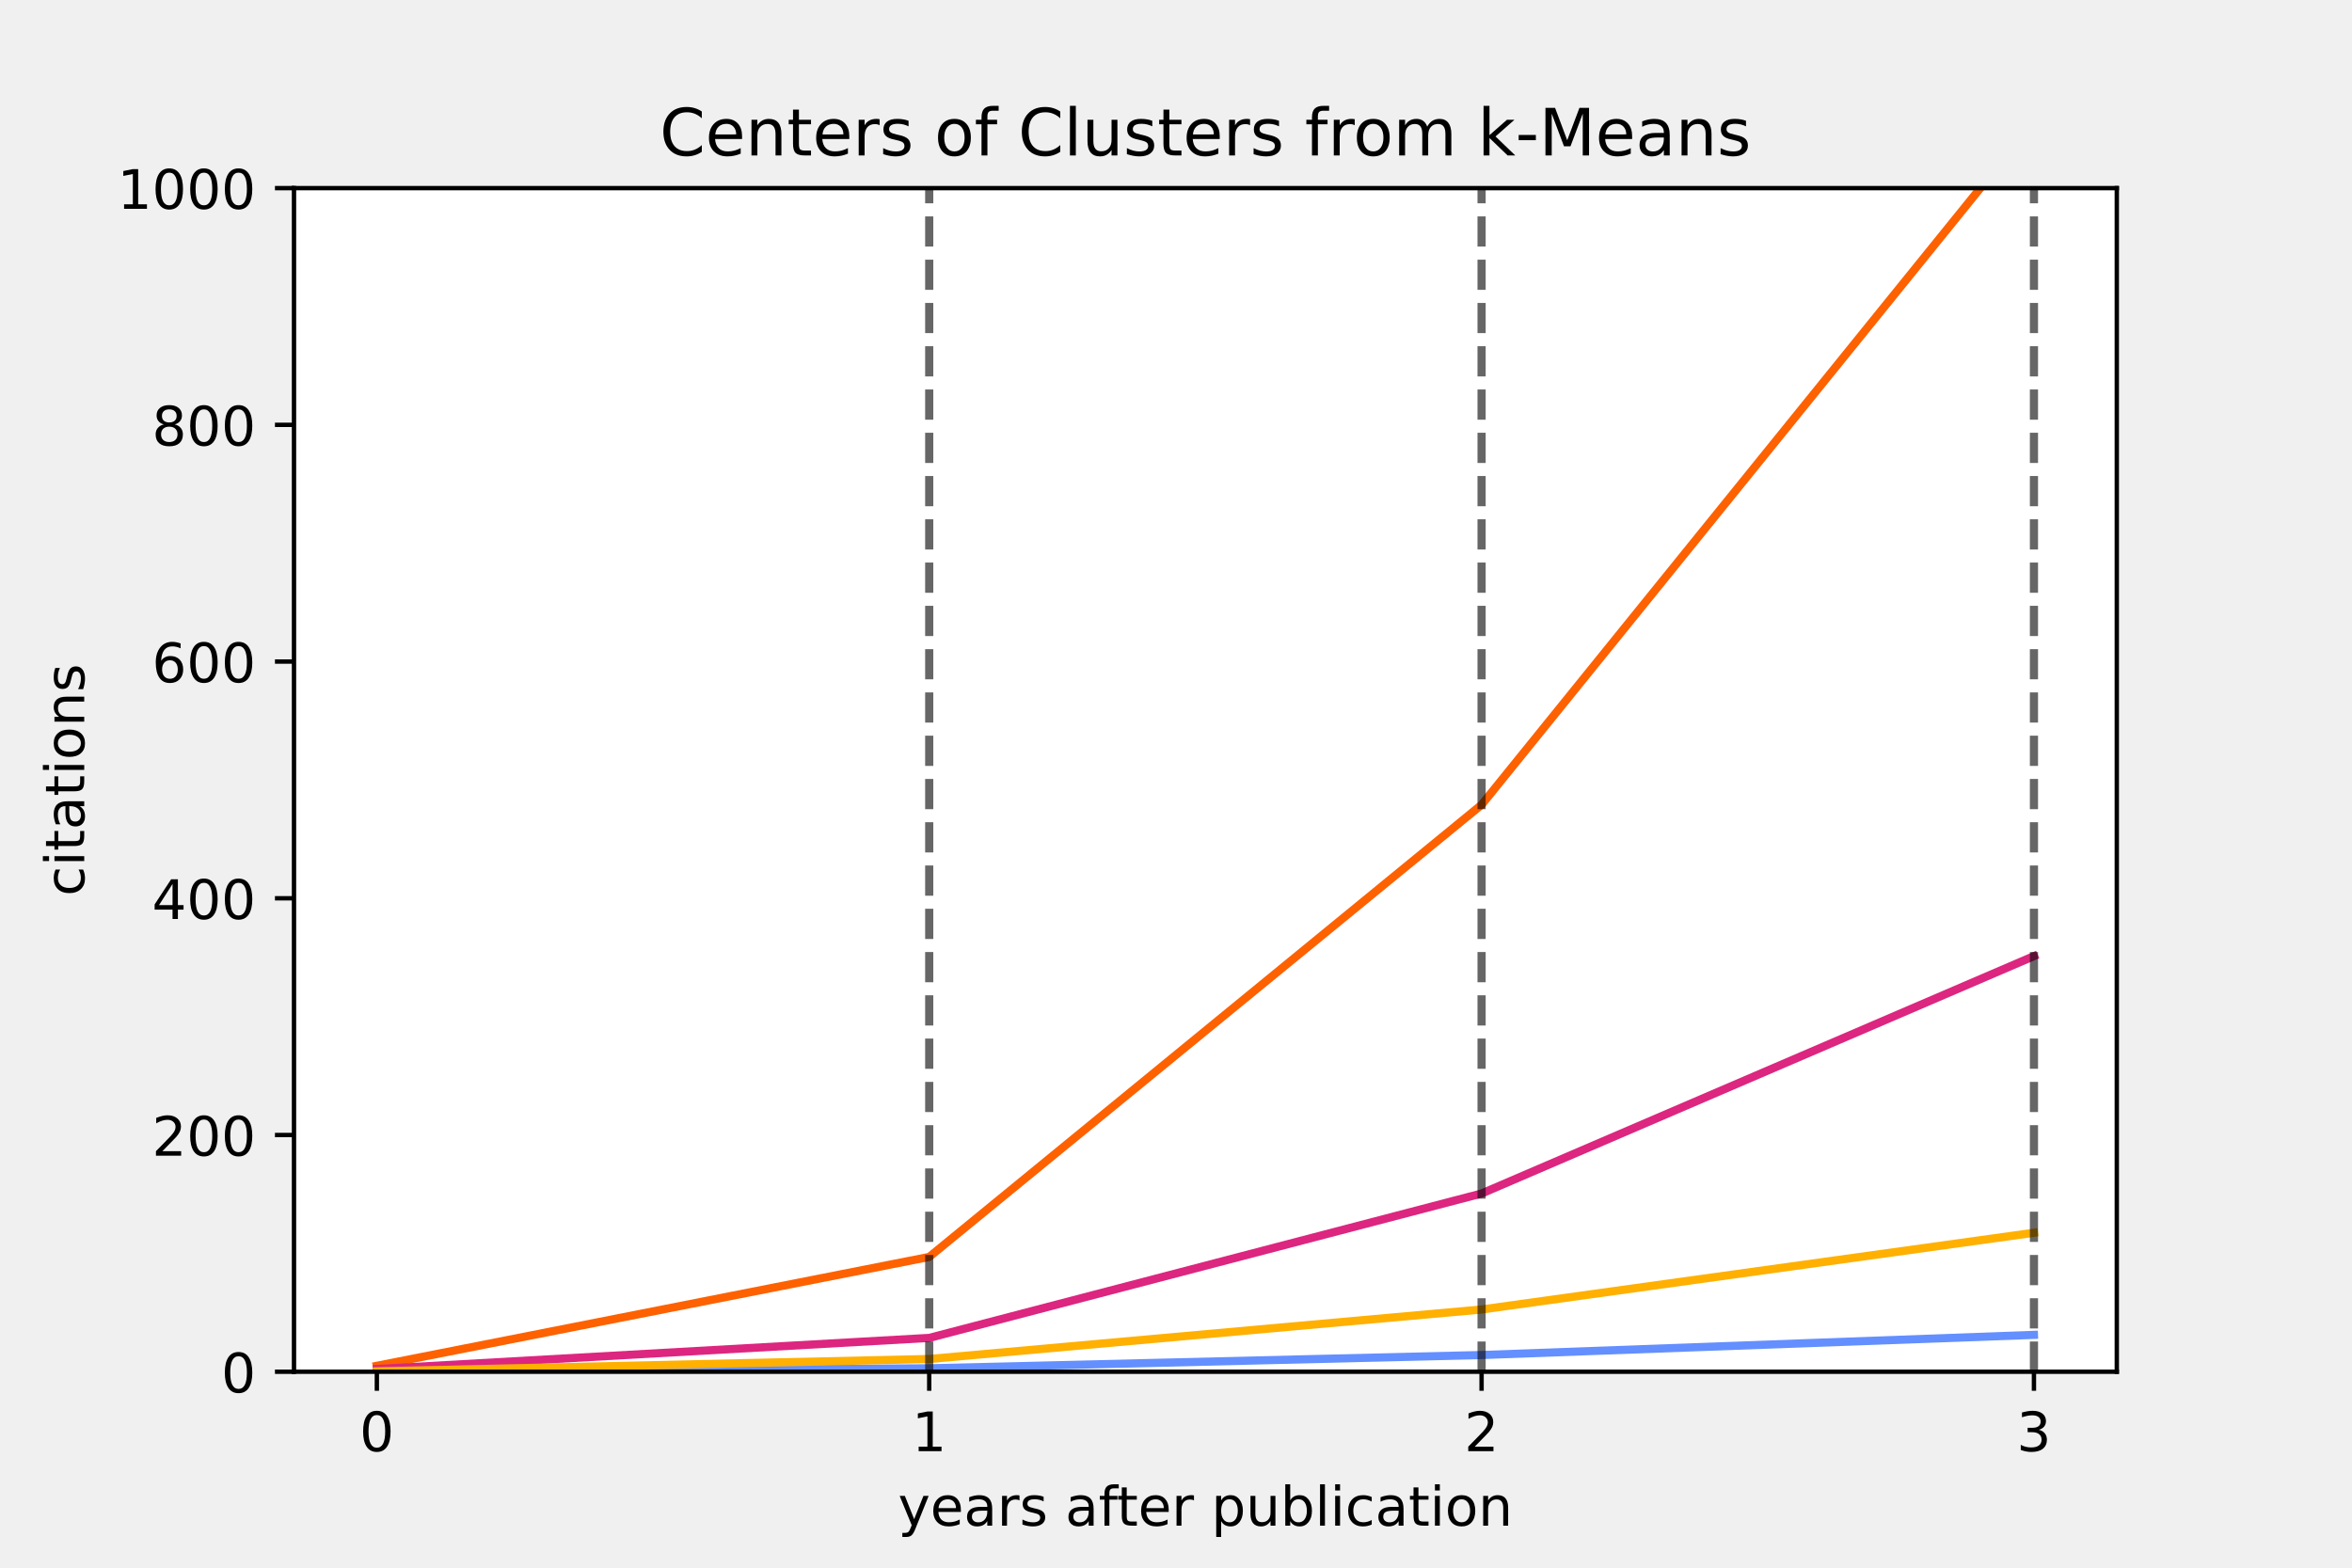
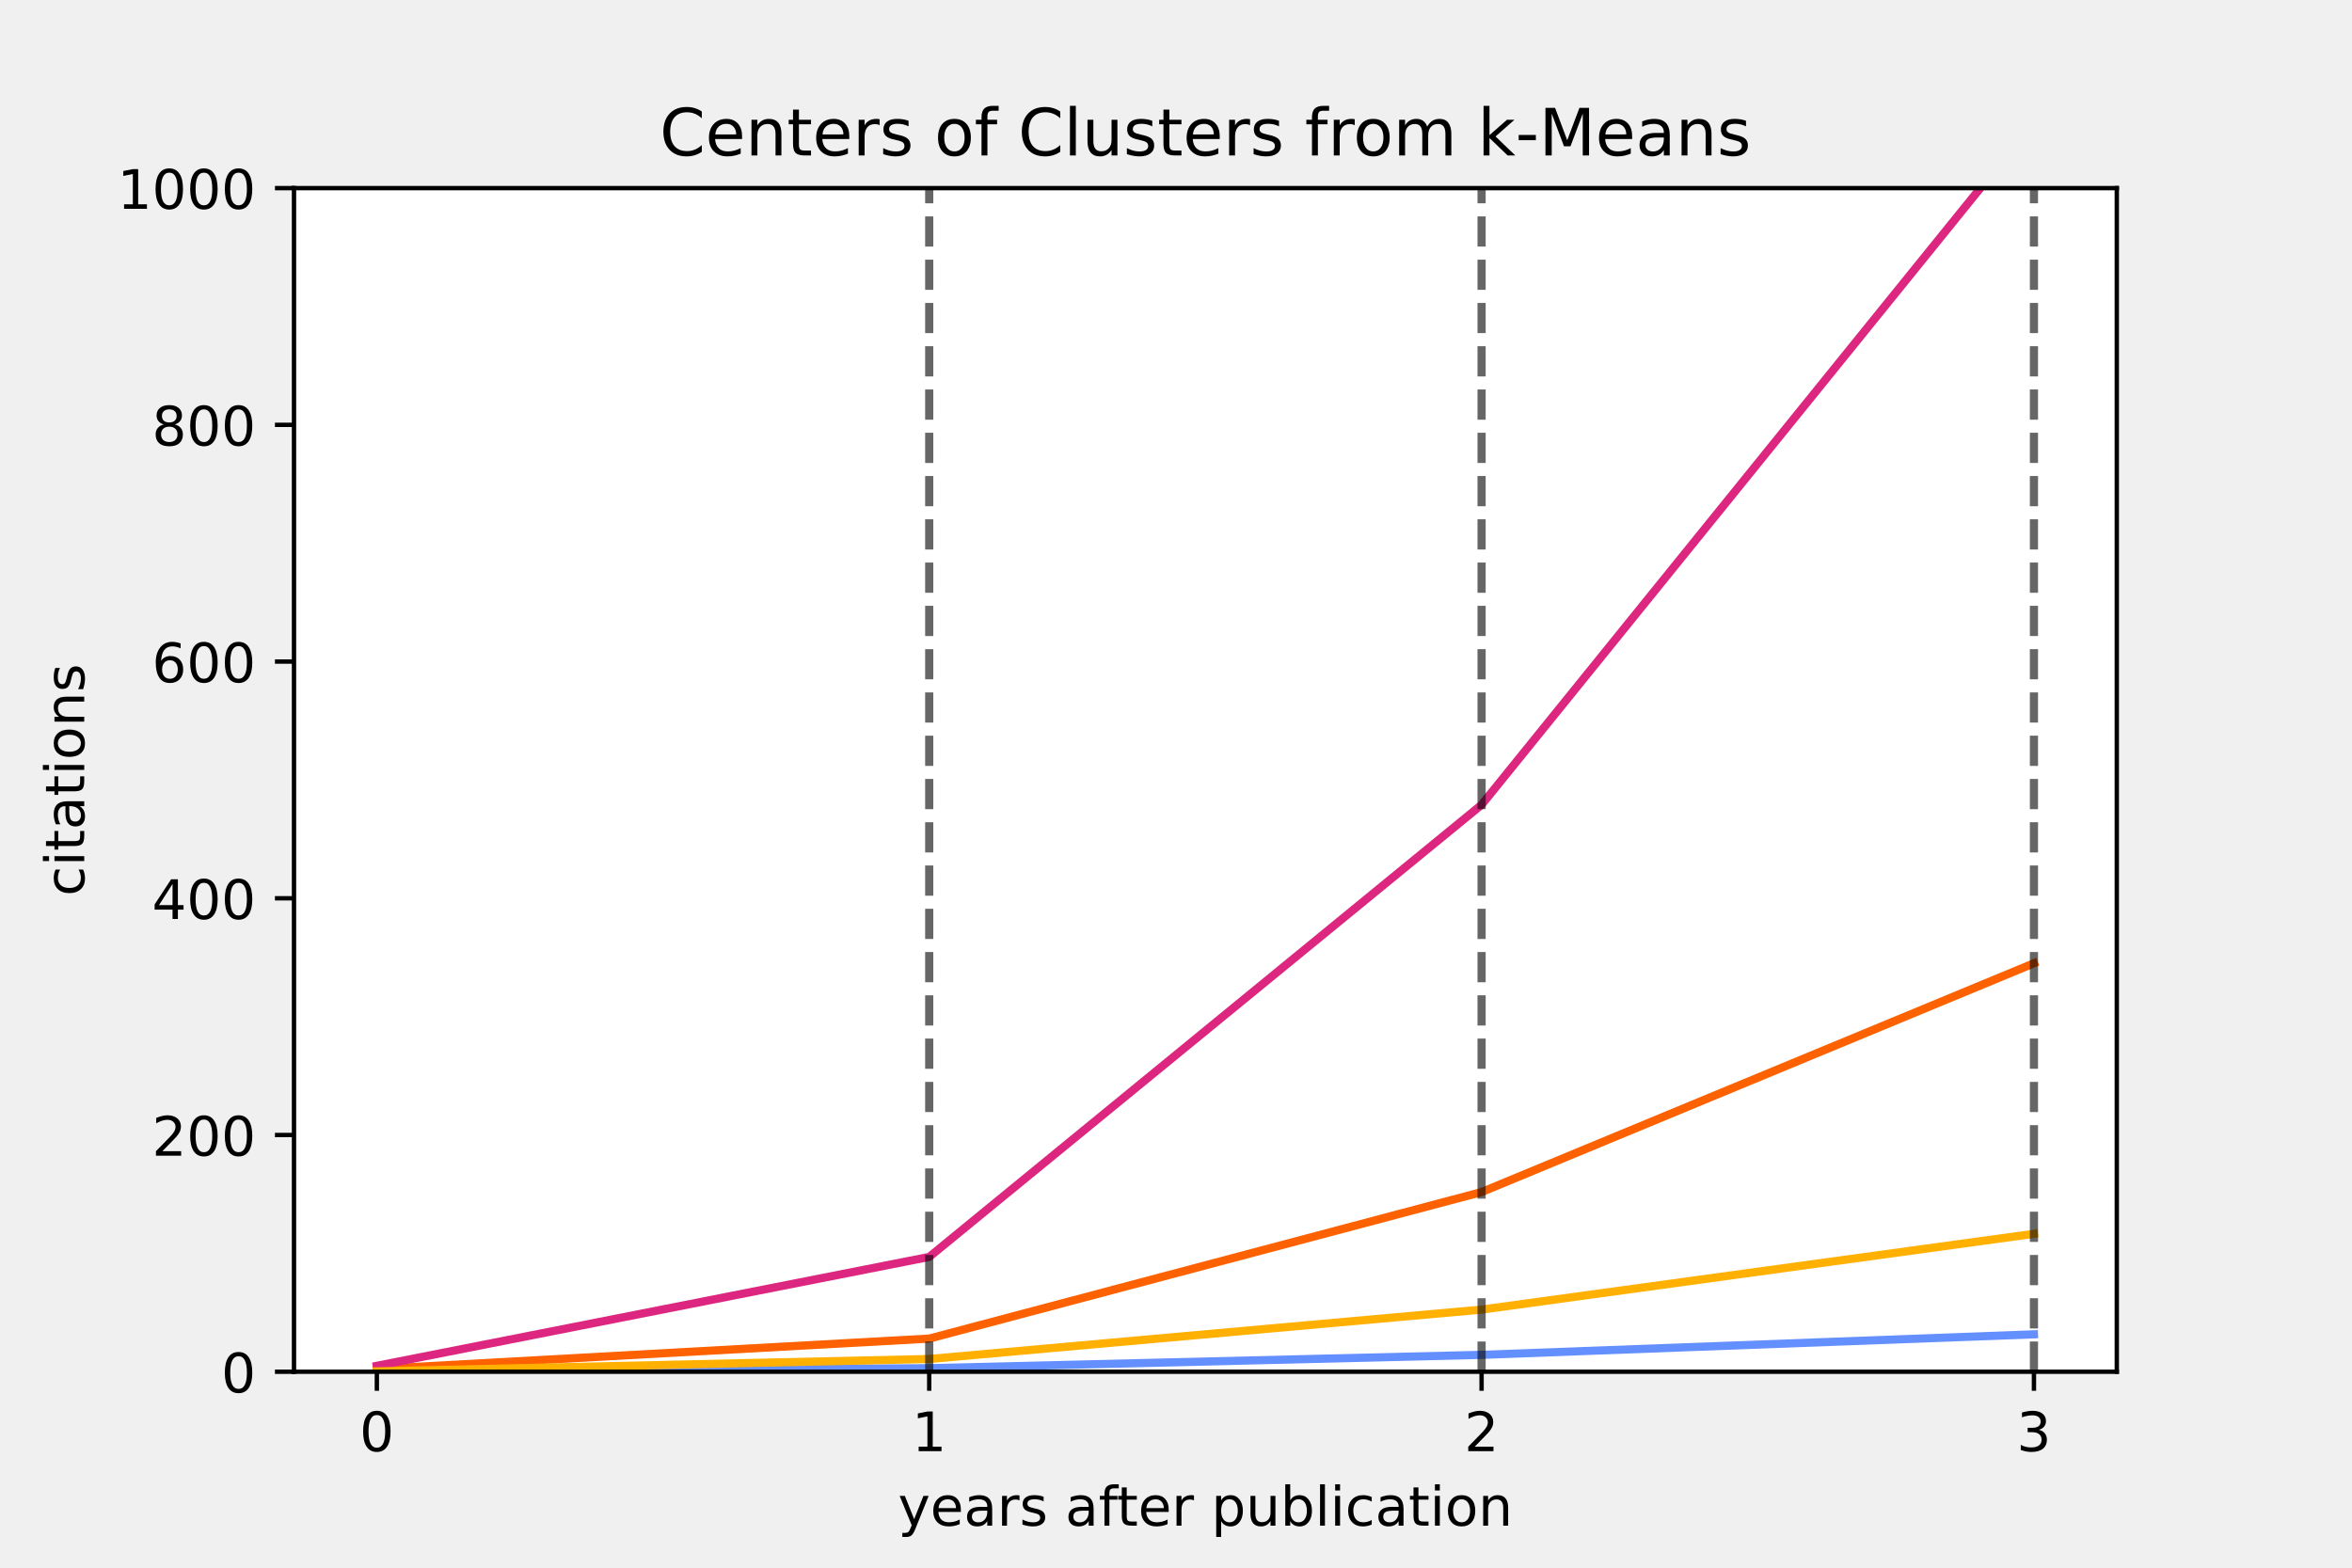
<svg xmlns="http://www.w3.org/2000/svg" xmlns:xlink="http://www.w3.org/1999/xlink" width="432pt" height="288pt" viewBox="0 0 432 288" version="1.1">
  <defs>
    <style type="text/css">*{stroke-linejoin: round; stroke-linecap: butt}</style>
  </defs>
  <g id="figure_1">
    <g id="patch_1">
      <path d="M 0 288  L 432 288  L 432 0  L 0 0  L 0 288  z " style="fill: none" />
    </g>
    <g id="axes_1">
      <g id="patch_2">
        <path d="M 54 252  L 388.8 252  L 388.8 34.56  L 54 34.56  z " style="fill: #ffffff" />
      </g>
      <g id="matplotlib.axis_1">
        <g id="xtick_1">
          <g id="line2d_1">
            <defs>
-               <path id="m13c37a4cb4" d="M 0 0  L 0 3.5  " style="stroke: #000000; stroke-width: 0.8" />
+               <path id="m30ea13898e" d="M 0 0  L 0 3.5  " style="stroke: #000000; stroke-width: 0.8" />
            </defs>
            <g>
-               <use xlink:href="#m13c37a4cb4" x="69.218" y="252" style="stroke: #000000; stroke-width: 0.8" />
+               <use xlink:href="#m30ea13898e" x="69.218" y="252" style="stroke: #000000; stroke-width: 0.8" />
            </g>
          </g>
          <g id="text_1">
            <g transform="translate(66.03693 266.5984)scale(0.1 -0.1)">
              <defs>
                <path id="DejaVuSans-30" d="M 2034 4250  Q 1547 4250 1301 3770  Q 1056 3291 1056 2328  Q 1056 1369 1301 889  Q 1547 409 2034 409  Q 2525 409 2770 889  Q 3016 1369 3016 2328  Q 3016 3291 2770 3770  Q 2525 4250 2034 4250  z M 2034 4750  Q 2819 4750 3233 4129  Q 3647 3509 3647 2328  Q 3647 1150 3233 529  Q 2819 -91 2034 -91  Q 1250 -91 836 529  Q 422 1150 422 2328  Q 422 3509 836 4129  Q 1250 4750 2034 4750  z " transform="scale(0.015625)" />
              </defs>
              <use xlink:href="#DejaVuSans-30" />
            </g>
          </g>
        </g>
        <g id="xtick_2">
          <g id="line2d_2">
            <g>
-               <use xlink:href="#m13c37a4cb4" x="170.673" y="252" style="stroke: #000000; stroke-width: 0.8" />
+               <use xlink:href="#m30ea13898e" x="170.673" y="252" style="stroke: #000000; stroke-width: 0.8" />
            </g>
          </g>
          <g id="text_2">
            <g transform="translate(167.4915 266.5984)scale(0.1 -0.1)">
              <defs>
                <path id="DejaVuSans-31" d="M 794 531  L 1825 531  L 1825 4091  L 703 3866  L 703 4441  L 1819 4666  L 2450 4666  L 2450 531  L 3481 531  L 3481 0  L 794 0  L 794 531  z " transform="scale(0.015625)" />
              </defs>
              <use xlink:href="#DejaVuSans-31" />
            </g>
          </g>
        </g>
        <g id="xtick_3">
          <g id="line2d_3">
            <g>
-               <use xlink:href="#m13c37a4cb4" x="272.127" y="252" style="stroke: #000000; stroke-width: 0.8" />
+               <use xlink:href="#m30ea13898e" x="272.127" y="252" style="stroke: #000000; stroke-width: 0.8" />
            </g>
          </g>
          <g id="text_3">
            <g transform="translate(268.946 266.5984)scale(0.1 -0.1)">
              <defs>
                <path id="DejaVuSans-32" d="M 1228 531  L 3431 531  L 3431 0  L 469 0  L 469 531  Q 828 903 1448 1529  Q 2069 2156 2228 2338  Q 2531 2678 2651 2914  Q 2772 3150 2772 3378  Q 2772 3750 2511 3984  Q 2250 4219 1831 4219  Q 1534 4219 1204 4116  Q 875 4013 500 3803  L 500 4441  Q 881 4594 1212 4672  Q 1544 4750 1819 4750  Q 2544 4750 2975 4387  Q 3406 4025 3406 3419  Q 3406 3131 3298 2873  Q 3191 2616 2906 2266  Q 2828 2175 2409 1742  Q 1991 1309 1228 531  z " transform="scale(0.015625)" />
              </defs>
              <use xlink:href="#DejaVuSans-32" />
            </g>
          </g>
        </g>
        <g id="xtick_4">
          <g id="line2d_4">
            <g>
-               <use xlink:href="#m13c37a4cb4" x="373.582" y="252" style="stroke: #000000; stroke-width: 0.8" />
+               <use xlink:href="#m30ea13898e" x="373.582" y="252" style="stroke: #000000; stroke-width: 0.8" />
            </g>
          </g>
          <g id="text_4">
            <g transform="translate(370.4006 266.5984)scale(0.1 -0.1)">
              <defs>
                <path id="DejaVuSans-33" d="M 2597 2516  Q 3050 2419 3304 2112  Q 3559 1806 3559 1356  Q 3559 666 3084 287  Q 2609 -91 1734 -91  Q 1441 -91 1130 -33  Q 819 25 488 141  L 488 750  Q 750 597 1062 519  Q 1375 441 1716 441  Q 2309 441 2620 675  Q 2931 909 2931 1356  Q 2931 1769 2642 2001  Q 2353 2234 1838 2234  L 1294 2234  L 1294 2753  L 1863 2753  Q 2328 2753 2575 2939  Q 2822 3125 2822 3475  Q 2822 3834 2567 4026  Q 2313 4219 1838 4219  Q 1578 4219 1281 4162  Q 984 4106 628 3988  L 628 4550  Q 988 4650 1302 4700  Q 1616 4750 1894 4750  Q 2613 4750 3031 4423  Q 3450 4097 3450 3541  Q 3450 3153 3228 2886  Q 3006 2619 2597 2516  z " transform="scale(0.015625)" />
              </defs>
              <use xlink:href="#DejaVuSans-33" />
            </g>
          </g>
        </g>
        <g id="text_5">
          <g transform="translate(164.9469 280.2766)scale(0.1 -0.1)">
            <defs>
              <path id="DejaVuSans-79" d="M 2059 -325  Q 1816 -950 1584 -1140  Q 1353 -1331 966 -1331  L 506 -1331  L 506 -850  L 844 -850  Q 1081 -850 1212 -737  Q 1344 -625 1503 -206  L 1606 56  L 191 3500  L 800 3500  L 1894 763  L 2988 3500  L 3597 3500  L 2059 -325  z " transform="scale(0.015625)" />
              <path id="DejaVuSans-65" d="M 3597 1894  L 3597 1613  L 953 1613  Q 991 1019 1311 708  Q 1631 397 2203 397  Q 2534 397 2845 478  Q 3156 559 3463 722  L 3463 178  Q 3153 47 2828 -22  Q 2503 -91 2169 -91  Q 1331 -91 842 396  Q 353 884 353 1716  Q 353 2575 817 3079  Q 1281 3584 2069 3584  Q 2775 3584 3186 3129  Q 3597 2675 3597 1894  z M 3022 2063  Q 3016 2534 2758 2815  Q 2500 3097 2075 3097  Q 1594 3097 1305 2825  Q 1016 2553 972 2059  L 3022 2063  z " transform="scale(0.015625)" />
              <path id="DejaVuSans-61" d="M 2194 1759  Q 1497 1759 1228 1600  Q 959 1441 959 1056  Q 959 750 1161 570  Q 1363 391 1709 391  Q 2188 391 2477 730  Q 2766 1069 2766 1631  L 2766 1759  L 2194 1759  z M 3341 1997  L 3341 0  L 2766 0  L 2766 531  Q 2569 213 2275 61  Q 1981 -91 1556 -91  Q 1019 -91 701 211  Q 384 513 384 1019  Q 384 1609 779 1909  Q 1175 2209 1959 2209  L 2766 2209  L 2766 2266  Q 2766 2663 2505 2880  Q 2244 3097 1772 3097  Q 1472 3097 1187 3025  Q 903 2953 641 2809  L 641 3341  Q 956 3463 1253 3523  Q 1550 3584 1831 3584  Q 2591 3584 2966 3190  Q 3341 2797 3341 1997  z " transform="scale(0.015625)" />
              <path id="DejaVuSans-72" d="M 2631 2963  Q 2534 3019 2420 3045  Q 2306 3072 2169 3072  Q 1681 3072 1420 2755  Q 1159 2438 1159 1844  L 1159 0  L 581 0  L 581 3500  L 1159 3500  L 1159 2956  Q 1341 3275 1631 3429  Q 1922 3584 2338 3584  Q 2397 3584 2469 3576  Q 2541 3569 2628 3553  L 2631 2963  z " transform="scale(0.015625)" />
              <path id="DejaVuSans-73" d="M 2834 3397  L 2834 2853  Q 2591 2978 2328 3040  Q 2066 3103 1784 3103  Q 1356 3103 1142 2972  Q 928 2841 928 2578  Q 928 2378 1081 2264  Q 1234 2150 1697 2047  L 1894 2003  Q 2506 1872 2764 1633  Q 3022 1394 3022 966  Q 3022 478 2636 193  Q 2250 -91 1575 -91  Q 1294 -91 989 -36  Q 684 19 347 128  L 347 722  Q 666 556 975 473  Q 1284 391 1588 391  Q 1994 391 2212 530  Q 2431 669 2431 922  Q 2431 1156 2273 1281  Q 2116 1406 1581 1522  L 1381 1569  Q 847 1681 609 1914  Q 372 2147 372 2553  Q 372 3047 722 3315  Q 1072 3584 1716 3584  Q 2034 3584 2315 3537  Q 2597 3491 2834 3397  z " transform="scale(0.015625)" />
              <path id="DejaVuSans-20" transform="scale(0.015625)" />
              <path id="DejaVuSans-66" d="M 2375 4863  L 2375 4384  L 1825 4384  Q 1516 4384 1395 4259  Q 1275 4134 1275 3809  L 1275 3500  L 2222 3500  L 2222 3053  L 1275 3053  L 1275 0  L 697 0  L 697 3053  L 147 3053  L 147 3500  L 697 3500  L 697 3744  Q 697 4328 969 4595  Q 1241 4863 1831 4863  L 2375 4863  z " transform="scale(0.015625)" />
              <path id="DejaVuSans-74" d="M 1172 4494  L 1172 3500  L 2356 3500  L 2356 3053  L 1172 3053  L 1172 1153  Q 1172 725 1289 603  Q 1406 481 1766 481  L 2356 481  L 2356 0  L 1766 0  Q 1100 0 847 248  Q 594 497 594 1153  L 594 3053  L 172 3053  L 172 3500  L 594 3500  L 594 4494  L 1172 4494  z " transform="scale(0.015625)" />
              <path id="DejaVuSans-70" d="M 1159 525  L 1159 -1331  L 581 -1331  L 581 3500  L 1159 3500  L 1159 2969  Q 1341 3281 1617 3432  Q 1894 3584 2278 3584  Q 2916 3584 3314 3078  Q 3713 2572 3713 1747  Q 3713 922 3314 415  Q 2916 -91 2278 -91  Q 1894 -91 1617 61  Q 1341 213 1159 525  z M 3116 1747  Q 3116 2381 2855 2742  Q 2594 3103 2138 3103  Q 1681 3103 1420 2742  Q 1159 2381 1159 1747  Q 1159 1113 1420 752  Q 1681 391 2138 391  Q 2594 391 2855 752  Q 3116 1113 3116 1747  z " transform="scale(0.015625)" />
              <path id="DejaVuSans-75" d="M 544 1381  L 544 3500  L 1119 3500  L 1119 1403  Q 1119 906 1312 657  Q 1506 409 1894 409  Q 2359 409 2629 706  Q 2900 1003 2900 1516  L 2900 3500  L 3475 3500  L 3475 0  L 2900 0  L 2900 538  Q 2691 219 2414 64  Q 2138 -91 1772 -91  Q 1169 -91 856 284  Q 544 659 544 1381  z M 1991 3584  L 1991 3584  z " transform="scale(0.015625)" />
              <path id="DejaVuSans-62" d="M 3116 1747  Q 3116 2381 2855 2742  Q 2594 3103 2138 3103  Q 1681 3103 1420 2742  Q 1159 2381 1159 1747  Q 1159 1113 1420 752  Q 1681 391 2138 391  Q 2594 391 2855 752  Q 3116 1113 3116 1747  z M 1159 2969  Q 1341 3281 1617 3432  Q 1894 3584 2278 3584  Q 2916 3584 3314 3078  Q 3713 2572 3713 1747  Q 3713 922 3314 415  Q 2916 -91 2278 -91  Q 1894 -91 1617 61  Q 1341 213 1159 525  L 1159 0  L 581 0  L 581 4863  L 1159 4863  L 1159 2969  z " transform="scale(0.015625)" />
              <path id="DejaVuSans-6c" d="M 603 4863  L 1178 4863  L 1178 0  L 603 0  L 603 4863  z " transform="scale(0.015625)" />
              <path id="DejaVuSans-69" d="M 603 3500  L 1178 3500  L 1178 0  L 603 0  L 603 3500  z M 603 4863  L 1178 4863  L 1178 4134  L 603 4134  L 603 4863  z " transform="scale(0.015625)" />
              <path id="DejaVuSans-63" d="M 3122 3366  L 3122 2828  Q 2878 2963 2633 3030  Q 2388 3097 2138 3097  Q 1578 3097 1268 2742  Q 959 2388 959 1747  Q 959 1106 1268 751  Q 1578 397 2138 397  Q 2388 397 2633 464  Q 2878 531 3122 666  L 3122 134  Q 2881 22 2623 -34  Q 2366 -91 2075 -91  Q 1284 -91 818 406  Q 353 903 353 1747  Q 353 2603 823 3093  Q 1294 3584 2113 3584  Q 2378 3584 2631 3529  Q 2884 3475 3122 3366  z " transform="scale(0.015625)" />
              <path id="DejaVuSans-6f" d="M 1959 3097  Q 1497 3097 1228 2736  Q 959 2375 959 1747  Q 959 1119 1226 758  Q 1494 397 1959 397  Q 2419 397 2687 759  Q 2956 1122 2956 1747  Q 2956 2369 2687 2733  Q 2419 3097 1959 3097  z M 1959 3584  Q 2709 3584 3137 3096  Q 3566 2609 3566 1747  Q 3566 888 3137 398  Q 2709 -91 1959 -91  Q 1206 -91 779 398  Q 353 888 353 1747  Q 353 2609 779 3096  Q 1206 3584 1959 3584  z " transform="scale(0.015625)" />
              <path id="DejaVuSans-6e" d="M 3513 2113  L 3513 0  L 2938 0  L 2938 2094  Q 2938 2591 2744 2837  Q 2550 3084 2163 3084  Q 1697 3084 1428 2787  Q 1159 2491 1159 1978  L 1159 0  L 581 0  L 581 3500  L 1159 3500  L 1159 2956  Q 1366 3272 1645 3428  Q 1925 3584 2291 3584  Q 2894 3584 3203 3211  Q 3513 2838 3513 2113  z " transform="scale(0.015625)" />
            </defs>
            <use xlink:href="#DejaVuSans-79" />
            <use xlink:href="#DejaVuSans-65" x="59.18" />
            <use xlink:href="#DejaVuSans-61" x="120.703" />
            <use xlink:href="#DejaVuSans-72" x="181.982" />
            <use xlink:href="#DejaVuSans-73" x="223.096" />
            <use xlink:href="#DejaVuSans-20" x="275.195" />
            <use xlink:href="#DejaVuSans-61" x="306.982" />
            <use xlink:href="#DejaVuSans-66" x="368.262" />
            <use xlink:href="#DejaVuSans-74" x="401.717" />
            <use xlink:href="#DejaVuSans-65" x="440.926" />
            <use xlink:href="#DejaVuSans-72" x="502.449" />
            <use xlink:href="#DejaVuSans-20" x="543.562" />
            <use xlink:href="#DejaVuSans-70" x="575.35" />
            <use xlink:href="#DejaVuSans-75" x="638.826" />
            <use xlink:href="#DejaVuSans-62" x="702.205" />
            <use xlink:href="#DejaVuSans-6c" x="765.682" />
            <use xlink:href="#DejaVuSans-69" x="793.465" />
            <use xlink:href="#DejaVuSans-63" x="821.248" />
            <use xlink:href="#DejaVuSans-61" x="876.229" />
            <use xlink:href="#DejaVuSans-74" x="937.508" />
            <use xlink:href="#DejaVuSans-69" x="976.717" />
            <use xlink:href="#DejaVuSans-6f" x="1004.5" />
            <use xlink:href="#DejaVuSans-6e" x="1065.682" />
          </g>
        </g>
      </g>
      <g id="matplotlib.axis_2">
        <g id="ytick_1">
          <g id="line2d_5">
            <defs>
-               <path id="mc756d23680" d="M 0 0  L -3.5 0  " style="stroke: #000000; stroke-width: 0.8" />
+               <path id="mc751777bb6" d="M 0 0  L -3.5 0  " style="stroke: #000000; stroke-width: 0.8" />
            </defs>
            <g>
-               <use xlink:href="#mc756d23680" x="54" y="252" style="stroke: #000000; stroke-width: 0.8" />
+               <use xlink:href="#mc751777bb6" x="54" y="252" style="stroke: #000000; stroke-width: 0.8" />
            </g>
          </g>
          <g id="text_6">
            <g transform="translate(40.6375 255.7992)scale(0.1 -0.1)">
              <use xlink:href="#DejaVuSans-30" />
            </g>
          </g>
        </g>
        <g id="ytick_2">
          <g id="line2d_6">
            <g>
-               <use xlink:href="#mc756d23680" x="54" y="208.512" style="stroke: #000000; stroke-width: 0.8" />
+               <use xlink:href="#mc751777bb6" x="54" y="208.512" style="stroke: #000000; stroke-width: 0.8" />
            </g>
          </g>
          <g id="text_7">
            <g transform="translate(27.9125 212.3112)scale(0.1 -0.1)">
              <use xlink:href="#DejaVuSans-32" />
              <use xlink:href="#DejaVuSans-30" x="63.623" />
              <use xlink:href="#DejaVuSans-30" x="127.246" />
            </g>
          </g>
        </g>
        <g id="ytick_3">
          <g id="line2d_7">
            <g>
-               <use xlink:href="#mc756d23680" x="54" y="165.024" style="stroke: #000000; stroke-width: 0.8" />
+               <use xlink:href="#mc751777bb6" x="54" y="165.024" style="stroke: #000000; stroke-width: 0.8" />
            </g>
          </g>
          <g id="text_8">
            <g transform="translate(27.9125 168.8232)scale(0.1 -0.1)">
              <defs>
                <path id="DejaVuSans-34" d="M 2419 4116  L 825 1625  L 2419 1625  L 2419 4116  z M 2253 4666  L 3047 4666  L 3047 1625  L 3713 1625  L 3713 1100  L 3047 1100  L 3047 0  L 2419 0  L 2419 1100  L 313 1100  L 313 1709  L 2253 4666  z " transform="scale(0.015625)" />
              </defs>
              <use xlink:href="#DejaVuSans-34" />
              <use xlink:href="#DejaVuSans-30" x="63.623" />
              <use xlink:href="#DejaVuSans-30" x="127.246" />
            </g>
          </g>
        </g>
        <g id="ytick_4">
          <g id="line2d_8">
            <g>
-               <use xlink:href="#mc756d23680" x="54" y="121.536" style="stroke: #000000; stroke-width: 0.8" />
+               <use xlink:href="#mc751777bb6" x="54" y="121.536" style="stroke: #000000; stroke-width: 0.8" />
            </g>
          </g>
          <g id="text_9">
            <g transform="translate(27.9125 125.3352)scale(0.1 -0.1)">
              <defs>
                <path id="DejaVuSans-36" d="M 2113 2584  Q 1688 2584 1439 2293  Q 1191 2003 1191 1497  Q 1191 994 1439 701  Q 1688 409 2113 409  Q 2538 409 2786 701  Q 3034 994 3034 1497  Q 3034 2003 2786 2293  Q 2538 2584 2113 2584  z M 3366 4563  L 3366 3988  Q 3128 4100 2886 4159  Q 2644 4219 2406 4219  Q 1781 4219 1451 3797  Q 1122 3375 1075 2522  Q 1259 2794 1537 2939  Q 1816 3084 2150 3084  Q 2853 3084 3261 2657  Q 3669 2231 3669 1497  Q 3669 778 3244 343  Q 2819 -91 2113 -91  Q 1303 -91 875 529  Q 447 1150 447 2328  Q 447 3434 972 4092  Q 1497 4750 2381 4750  Q 2619 4750 2861 4703  Q 3103 4656 3366 4563  z " transform="scale(0.015625)" />
              </defs>
              <use xlink:href="#DejaVuSans-36" />
              <use xlink:href="#DejaVuSans-30" x="63.623" />
              <use xlink:href="#DejaVuSans-30" x="127.246" />
            </g>
          </g>
        </g>
        <g id="ytick_5">
          <g id="line2d_9">
            <g>
-               <use xlink:href="#mc756d23680" x="54" y="78.048" style="stroke: #000000; stroke-width: 0.8" />
+               <use xlink:href="#mc751777bb6" x="54" y="78.048" style="stroke: #000000; stroke-width: 0.8" />
            </g>
          </g>
          <g id="text_10">
            <g transform="translate(27.9125 81.84722)scale(0.1 -0.1)">
              <defs>
                <path id="DejaVuSans-38" d="M 2034 2216  Q 1584 2216 1326 1975  Q 1069 1734 1069 1313  Q 1069 891 1326 650  Q 1584 409 2034 409  Q 2484 409 2743 651  Q 3003 894 3003 1313  Q 3003 1734 2745 1975  Q 2488 2216 2034 2216  z M 1403 2484  Q 997 2584 770 2862  Q 544 3141 544 3541  Q 544 4100 942 4425  Q 1341 4750 2034 4750  Q 2731 4750 3128 4425  Q 3525 4100 3525 3541  Q 3525 3141 3298 2862  Q 3072 2584 2669 2484  Q 3125 2378 3379 2068  Q 3634 1759 3634 1313  Q 3634 634 3220 271  Q 2806 -91 2034 -91  Q 1263 -91 848 271  Q 434 634 434 1313  Q 434 1759 690 2068  Q 947 2378 1403 2484  z M 1172 3481  Q 1172 3119 1398 2916  Q 1625 2713 2034 2713  Q 2441 2713 2670 2916  Q 2900 3119 2900 3481  Q 2900 3844 2670 4047  Q 2441 4250 2034 4250  Q 1625 4250 1398 4047  Q 1172 3844 1172 3481  z " transform="scale(0.015625)" />
              </defs>
              <use xlink:href="#DejaVuSans-38" />
              <use xlink:href="#DejaVuSans-30" x="63.623" />
              <use xlink:href="#DejaVuSans-30" x="127.246" />
            </g>
          </g>
        </g>
        <g id="ytick_6">
          <g id="line2d_10">
            <g>
-               <use xlink:href="#mc756d23680" x="54" y="34.56" style="stroke: #000000; stroke-width: 0.8" />
+               <use xlink:href="#mc751777bb6" x="54" y="34.56" style="stroke: #000000; stroke-width: 0.8" />
            </g>
          </g>
          <g id="text_11">
            <g transform="translate(21.55 38.35922)scale(0.1 -0.1)">
              <use xlink:href="#DejaVuSans-31" />
              <use xlink:href="#DejaVuSans-30" x="63.623" />
              <use xlink:href="#DejaVuSans-30" x="127.246" />
              <use xlink:href="#DejaVuSans-30" x="190.869" />
            </g>
          </g>
        </g>
        <g id="text_12">
          <g transform="translate(15.47031 164.6245)rotate(-90)scale(0.1 -0.1)">
            <use xlink:href="#DejaVuSans-63" />
            <use xlink:href="#DejaVuSans-69" x="54.98" />
            <use xlink:href="#DejaVuSans-74" x="82.764" />
            <use xlink:href="#DejaVuSans-61" x="121.973" />
            <use xlink:href="#DejaVuSans-74" x="183.252" />
            <use xlink:href="#DejaVuSans-69" x="222.461" />
            <use xlink:href="#DejaVuSans-6f" x="250.244" />
            <use xlink:href="#DejaVuSans-6e" x="311.426" />
            <use xlink:href="#DejaVuSans-73" x="374.805" />
          </g>
        </g>
      </g>
      <g id="line2d_11">
-         <path d="M 69.218 251.968  L 170.673 251.372  L 272.127 248.932  L 373.582 245.228  " clip-path="url(#p98b4c65765)" style="fill: none; stroke: #648fff; stroke-width: 1.5; stroke-linecap: square" />
+         <path d="M 69.218 251.971  L 170.673 251.35  L 272.127 248.9  L 373.582 245.127  " clip-path="url(#pc2cfd9863b)" style="fill: none; stroke: #648fff; stroke-width: 1.5; stroke-linecap: square" />
      </g>
      <g id="line2d_12">
-         <path d="M 69.218 250.913  L 170.673 230.908  L 272.127 147.846  L 373.582 22.383  " clip-path="url(#p98b4c65765)" style="fill: none; stroke: #fe6100; stroke-width: 1.5; stroke-linecap: square" />
+         <path d="M 69.218 251.5  L 170.673 245.912  L 272.127 218.993  L 373.582 176.961  " clip-path="url(#pc2cfd9863b)" style="fill: none; stroke: #fe6100; stroke-width: 1.5; stroke-linecap: square" />
      </g>
      <g id="line2d_13">
-         <path d="M 69.218 251.503  L 170.673 245.787  L 272.127 219.26  L 373.582 175.647  " clip-path="url(#p98b4c65765)" style="fill: none; stroke: #dc267f; stroke-width: 1.5; stroke-linecap: square" />
+         <path d="M 69.218 250.913  L 170.673 230.908  L 272.127 147.846  L 373.582 22.383  " clip-path="url(#pc2cfd9863b)" style="fill: none; stroke: #dc267f; stroke-width: 1.5; stroke-linecap: square" />
      </g>
      <g id="line2d_14">
-         <path d="M 69.218 251.928  L 170.673 249.663  L 272.127 240.566  L 373.582 226.469  " clip-path="url(#p98b4c65765)" style="fill: none; stroke: #ffb000; stroke-width: 1.5; stroke-linecap: square" />
+         <path d="M 69.218 251.93  L 170.673 249.66  L 272.127 240.589  L 373.582 226.664  " clip-path="url(#pc2cfd9863b)" style="fill: none; stroke: #ffb000; stroke-width: 1.5; stroke-linecap: square" />
      </g>
      <g id="LineCollection_1">
-         <path d="M 170.673 252  L 170.673 34.56  " clip-path="url(#p98b4c65765)" style="fill: none; stroke-dasharray: 5.55,2.4; stroke-dashoffset: 0; stroke: #000000; stroke-opacity: 0.6; stroke-width: 1.5" />
+         <path d="M 170.673 252  L 170.673 34.56  " clip-path="url(#pc2cfd9863b)" style="fill: none; stroke-dasharray: 5.55,2.4; stroke-dashoffset: 0; stroke: #000000; stroke-opacity: 0.6; stroke-width: 1.5" />
      </g>
      <g id="LineCollection_2">
-         <path d="M 272.127 252  L 272.127 34.56  " clip-path="url(#p98b4c65765)" style="fill: none; stroke-dasharray: 5.55,2.4; stroke-dashoffset: 0; stroke: #000000; stroke-opacity: 0.6; stroke-width: 1.5" />
+         <path d="M 272.127 252  L 272.127 34.56  " clip-path="url(#pc2cfd9863b)" style="fill: none; stroke-dasharray: 5.55,2.4; stroke-dashoffset: 0; stroke: #000000; stroke-opacity: 0.6; stroke-width: 1.5" />
      </g>
      <g id="LineCollection_3">
-         <path d="M 373.582 252  L 373.582 34.56  " clip-path="url(#p98b4c65765)" style="fill: none; stroke-dasharray: 5.55,2.4; stroke-dashoffset: 0; stroke: #000000; stroke-opacity: 0.6; stroke-width: 1.5" />
+         <path d="M 373.582 252  L 373.582 34.56  " clip-path="url(#pc2cfd9863b)" style="fill: none; stroke-dasharray: 5.55,2.4; stroke-dashoffset: 0; stroke: #000000; stroke-opacity: 0.6; stroke-width: 1.5" />
      </g>
      <g id="patch_3">
        <path d="M 54 252  L 54 34.56  " style="fill: none; stroke: #000000; stroke-width: 0.8; stroke-linejoin: miter; stroke-linecap: square" />
      </g>
      <g id="patch_4">
        <path d="M 388.8 252  L 388.8 34.56  " style="fill: none; stroke: #000000; stroke-width: 0.8; stroke-linejoin: miter; stroke-linecap: square" />
      </g>
      <g id="patch_5">
        <path d="M 54 252  L 388.8 252  " style="fill: none; stroke: #000000; stroke-width: 0.8; stroke-linejoin: miter; stroke-linecap: square" />
      </g>
      <g id="patch_6">
        <path d="M 54 34.56  L 388.8 34.56  " style="fill: none; stroke: #000000; stroke-width: 0.8; stroke-linejoin: miter; stroke-linecap: square" />
      </g>
      <g id="text_13">
        <g transform="translate(121.1756 28.56)scale(0.12 -0.12)">
          <defs>
            <path id="DejaVuSans-43" d="M 4122 4306  L 4122 3641  Q 3803 3938 3442 4084  Q 3081 4231 2675 4231  Q 1875 4231 1450 3742  Q 1025 3253 1025 2328  Q 1025 1406 1450 917  Q 1875 428 2675 428  Q 3081 428 3442 575  Q 3803 722 4122 1019  L 4122 359  Q 3791 134 3420 21  Q 3050 -91 2638 -91  Q 1578 -91 968 557  Q 359 1206 359 2328  Q 359 3453 968 4101  Q 1578 4750 2638 4750  Q 3056 4750 3426 4639  Q 3797 4528 4122 4306  z " transform="scale(0.015625)" />
            <path id="DejaVuSans-6d" d="M 3328 2828  Q 3544 3216 3844 3400  Q 4144 3584 4550 3584  Q 5097 3584 5394 3201  Q 5691 2819 5691 2113  L 5691 0  L 5113 0  L 5113 2094  Q 5113 2597 4934 2840  Q 4756 3084 4391 3084  Q 3944 3084 3684 2787  Q 3425 2491 3425 1978  L 3425 0  L 2847 0  L 2847 2094  Q 2847 2600 2669 2842  Q 2491 3084 2119 3084  Q 1678 3084 1418 2786  Q 1159 2488 1159 1978  L 1159 0  L 581 0  L 581 3500  L 1159 3500  L 1159 2956  Q 1356 3278 1631 3431  Q 1906 3584 2284 3584  Q 2666 3584 2933 3390  Q 3200 3197 3328 2828  z " transform="scale(0.015625)" />
            <path id="DejaVuSans-6b" d="M 581 4863  L 1159 4863  L 1159 1991  L 2875 3500  L 3609 3500  L 1753 1863  L 3688 0  L 2938 0  L 1159 1709  L 1159 0  L 581 0  L 581 4863  z " transform="scale(0.015625)" />
            <path id="DejaVuSans-2d" d="M 313 2009  L 1997 2009  L 1997 1497  L 313 1497  L 313 2009  z " transform="scale(0.015625)" />
            <path id="DejaVuSans-4d" d="M 628 4666  L 1569 4666  L 2759 1491  L 3956 4666  L 4897 4666  L 4897 0  L 4281 0  L 4281 4097  L 3078 897  L 2444 897  L 1241 4097  L 1241 0  L 628 0  L 628 4666  z " transform="scale(0.015625)" />
          </defs>
          <use xlink:href="#DejaVuSans-43" />
          <use xlink:href="#DejaVuSans-65" x="69.824" />
          <use xlink:href="#DejaVuSans-6e" x="131.348" />
          <use xlink:href="#DejaVuSans-74" x="194.727" />
          <use xlink:href="#DejaVuSans-65" x="233.936" />
          <use xlink:href="#DejaVuSans-72" x="295.459" />
          <use xlink:href="#DejaVuSans-73" x="336.572" />
          <use xlink:href="#DejaVuSans-20" x="388.672" />
          <use xlink:href="#DejaVuSans-6f" x="420.459" />
          <use xlink:href="#DejaVuSans-66" x="481.641" />
          <use xlink:href="#DejaVuSans-20" x="516.846" />
          <use xlink:href="#DejaVuSans-43" x="548.633" />
          <use xlink:href="#DejaVuSans-6c" x="618.457" />
          <use xlink:href="#DejaVuSans-75" x="646.24" />
          <use xlink:href="#DejaVuSans-73" x="709.619" />
          <use xlink:href="#DejaVuSans-74" x="761.719" />
          <use xlink:href="#DejaVuSans-65" x="800.928" />
          <use xlink:href="#DejaVuSans-72" x="862.451" />
          <use xlink:href="#DejaVuSans-73" x="903.564" />
          <use xlink:href="#DejaVuSans-20" x="955.664" />
          <use xlink:href="#DejaVuSans-66" x="987.451" />
          <use xlink:href="#DejaVuSans-72" x="1022.656" />
          <use xlink:href="#DejaVuSans-6f" x="1061.52" />
          <use xlink:href="#DejaVuSans-6d" x="1122.701" />
          <use xlink:href="#DejaVuSans-20" x="1220.113" />
          <use xlink:href="#DejaVuSans-6b" x="1251.9" />
          <use xlink:href="#DejaVuSans-2d" x="1309.811" />
          <use xlink:href="#DejaVuSans-4d" x="1345.895" />
          <use xlink:href="#DejaVuSans-65" x="1432.174" />
          <use xlink:href="#DejaVuSans-61" x="1493.697" />
          <use xlink:href="#DejaVuSans-6e" x="1554.977" />
          <use xlink:href="#DejaVuSans-73" x="1618.355" />
        </g>
      </g>
    </g>
  </g>
  <defs>
-     <clipPath id="p98b4c65765">
+     <clipPath id="pc2cfd9863b">
      <rect x="54" y="34.56" width="334.8" height="217.44" />
    </clipPath>
  </defs>
</svg>
